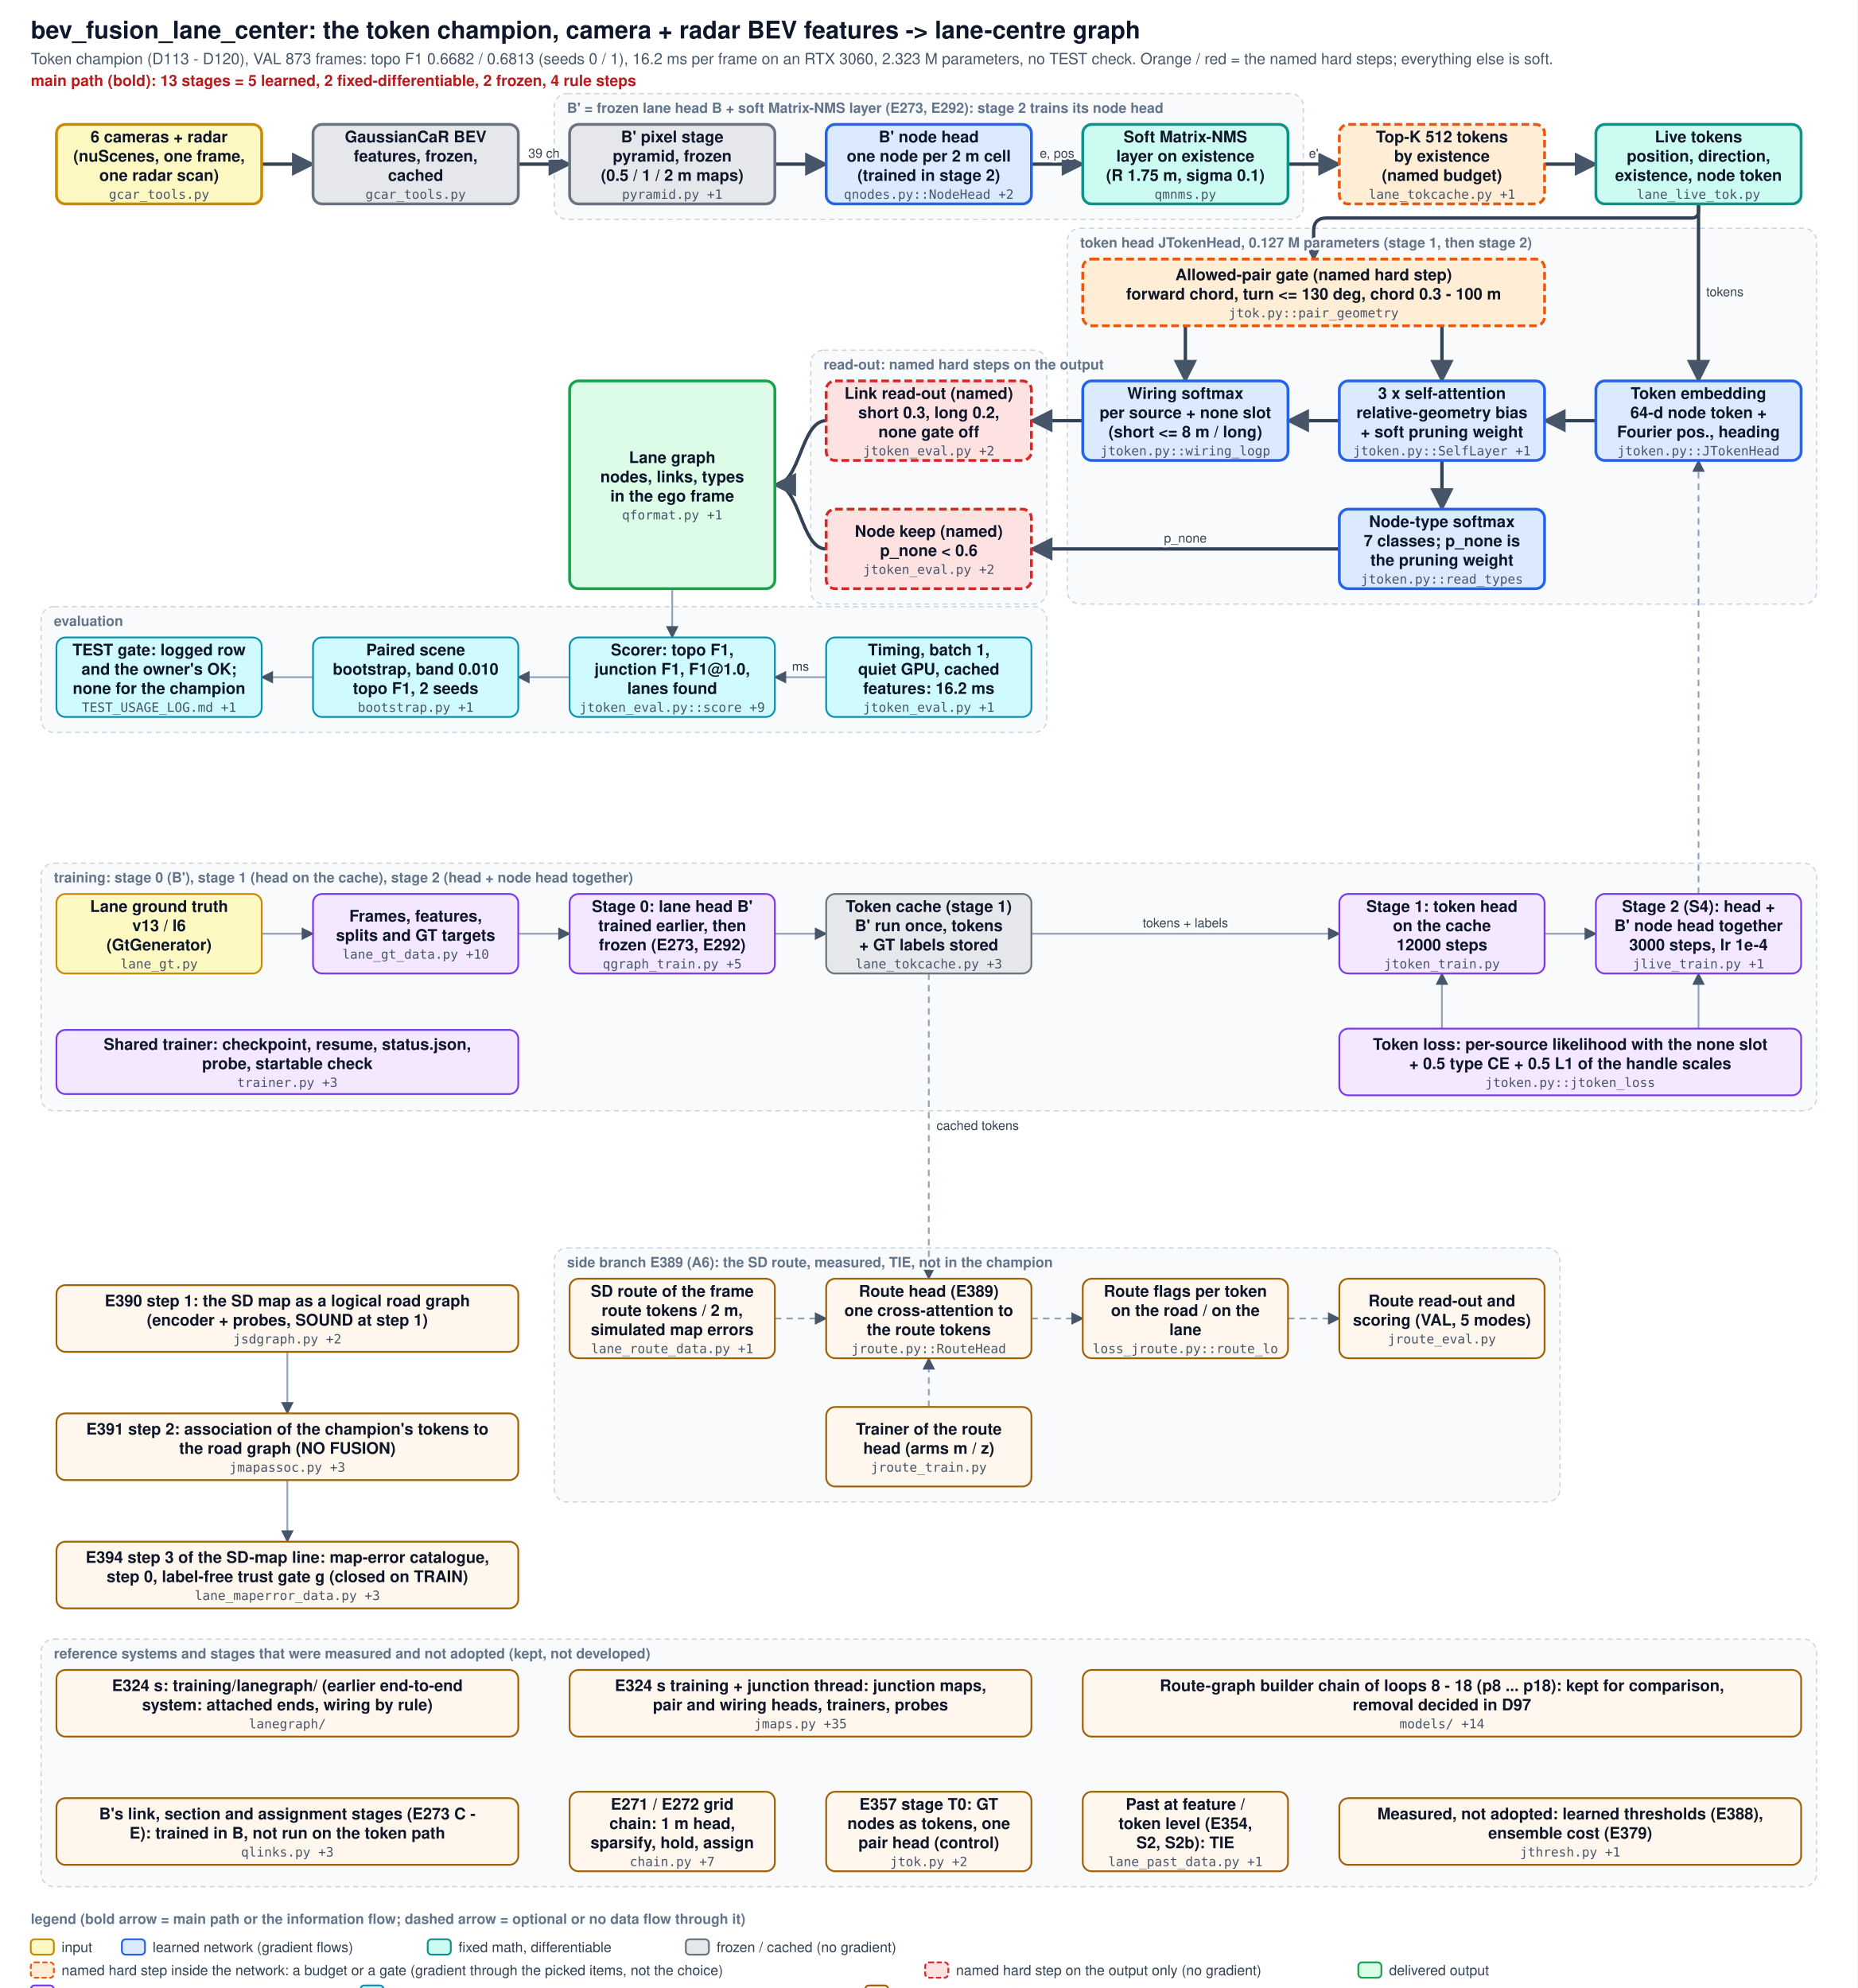
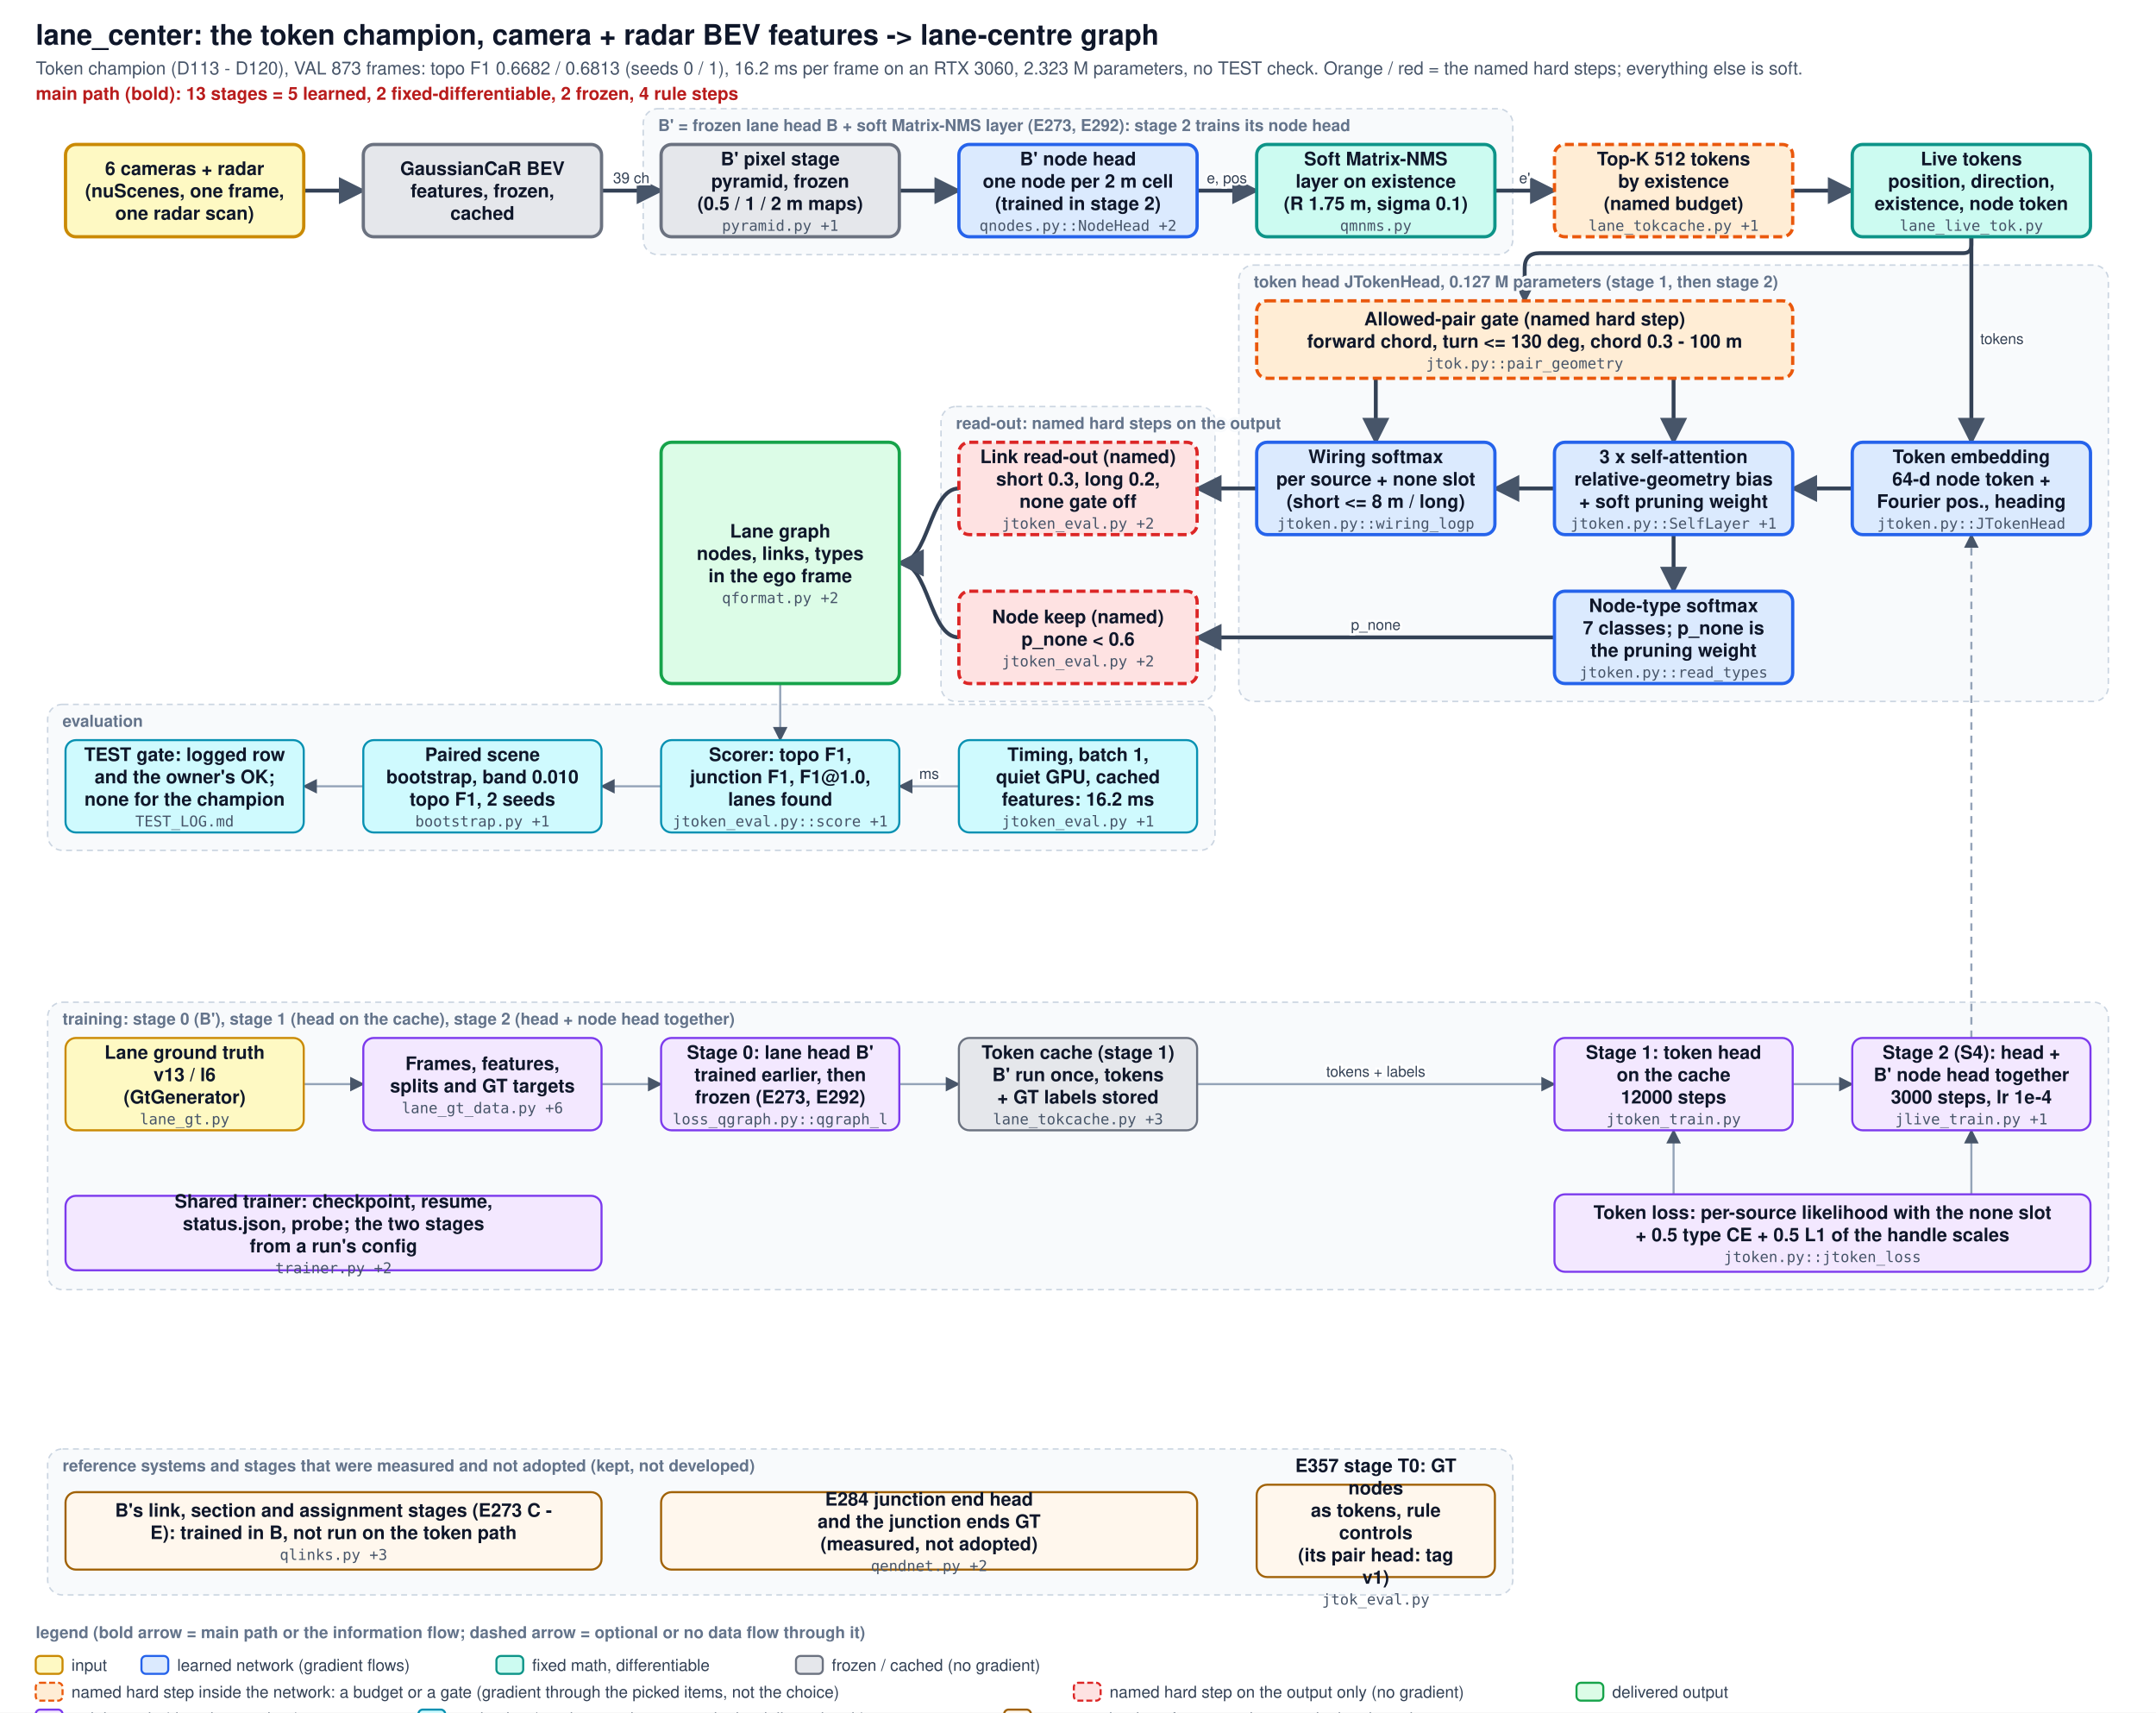
- <svg xmlns="http://www.w3.org/2000/svg" viewBox="0 0 1448 1550" width="1448" height="1550" font-family="Segoe UI, Helvetica, Arial, sans-serif">
+ <svg xmlns="http://www.w3.org/2000/svg" viewBox="0 0 1448 1150" width="1448" height="1150" font-family="Segoe UI, Helvetica, Arial, sans-serif">
  <defs>
    <marker id="ah" viewBox="0 0 10 10" refX="9" refY="5" markerWidth="7" markerHeight="7" orient="auto-start-reverse">
      <path d="M0,0 L10,5 L0,10 z" fill="#475569" />
    </marker>
  </defs>
-   <rect width="1448" height="1550" fill="#ffffff" />
-   <text x="24" y="30" font-size="19" font-weight="700" fill="#0f172a">bev_fusion_lane_center: the token champion, camera + radar BEV features -&gt; lane-centre graph</text>
+   <rect width="1448" height="1150" fill="#ffffff" />
+   <text x="24" y="30" font-size="19" font-weight="700" fill="#0f172a">lane_center: the token champion, camera + radar BEV features -&gt; lane-centre graph</text>
  <text x="24" y="50" font-size="12" fill="#475569">Token champion (D113 - D120), VAL 873 frames: topo F1 0.6682 / 0.6813 (seeds 0 / 1), 16.2 ms per frame on an RTX 3060, 2.323 M parameters, no TEST check. Orange / red = the named hard steps; everything else is soft.</text>
  <text x="24" y="67" font-size="12" font-weight="600" fill="#b91c1c">main path (bold): 13 stages = 5 learned, 2 fixed-differentiable, 2 frozen, 4 rule steps</text>
  <rect x="432.0" y="73.0" width="584.0" height="98.0" rx="10" fill="#f8fafc" stroke="#cbd5e1" stroke-dasharray="4 3" />
  <rect x="832.0" y="178.0" width="584.0" height="293.0" rx="10" fill="#f8fafc" stroke="#cbd5e1" stroke-dasharray="4 3" />
  <rect x="632.0" y="273.0" width="184.0" height="198.0" rx="10" fill="#f8fafc" stroke="#cbd5e1" stroke-dasharray="4 3" />
  <rect x="32.0" y="473.0" width="784.0" height="98.0" rx="10" fill="#f8fafc" stroke="#cbd5e1" stroke-dasharray="4 3" />
  <rect x="32.0" y="673.0" width="1384.0" height="193.0" rx="10" fill="#f8fafc" stroke="#cbd5e1" stroke-dasharray="4 3" />
-   <rect x="432.0" y="973.0" width="784.0" height="198.0" rx="10" fill="#f8fafc" stroke="#cbd5e1" stroke-dasharray="4 3" />
-   <rect x="32.0" y="1278.0" width="1384.0" height="193.0" rx="10" fill="#f8fafc" stroke="#cbd5e1" stroke-dasharray="4 3" />
+   <rect x="32.0" y="973.0" width="984.0" height="98.0" rx="10" fill="#f8fafc" stroke="#cbd5e1" stroke-dasharray="4 3" />
  <path d="M204.0,128.0 C224.0,128.0 224.0,128.0 244.0,128.0" fill="none" stroke="#334155" stroke-width="2.6" marker-end="url(#ah)" />
  <path d="M404.0,128.0 C424.0,128.0 424.0,128.0 444.0,128.0" fill="none" stroke="#334155" stroke-width="2.6" marker-end="url(#ah)" />
  <path d="M604.0,128.0 C624.0,128.0 624.0,128.0 644.0,128.0" fill="none" stroke="#334155" stroke-width="2.6" marker-end="url(#ah)" />
  <path d="M804.0,128.0 C824.0,128.0 824.0,128.0 844.0,128.0" fill="none" stroke="#334155" stroke-width="2.6" marker-end="url(#ah)" />
  <path d="M1004.0,128.0 C1024.0,128.0 1024.0,128.0 1044.0,128.0" fill="none" stroke="#334155" stroke-width="2.6" marker-end="url(#ah)" />
  <path d="M1204.0,128.0 C1224.0,128.0 1224.0,128.0 1244.0,128.0" fill="none" stroke="#334155" stroke-width="2.6" marker-end="url(#ah)" />
  <path d="M1324.0,159.0 C1324.0,228.0 1324.0,228.0 1324.0,297.0" fill="none" stroke="#334155" stroke-width="2.6" marker-end="url(#ah)" />
  <path d="M1324.0,159.0 L1324.0,164.5 Q1324.0,170.0 1318.5,170.0 L1034.0,170.0 Q1024.0,170.0 1024.0,180.0 L1024.0,202.0" fill="none" stroke="#334155" stroke-width="2.6" marker-end="url(#ah)" />
  <path d="M1244.0,328.0 C1224.0,328.0 1224.0,328.0 1204.0,328.0" fill="none" stroke="#334155" stroke-width="2.6" marker-end="url(#ah)" />
  <path d="M1124.0,254.0 C1124.0,275.5 1124.0,275.5 1124.0,297.0" fill="none" stroke="#334155" stroke-width="2.6" marker-end="url(#ah)" />
  <path d="M924.0,254.0 C924.0,275.5 924.0,275.5 924.0,297.0" fill="none" stroke="#334155" stroke-width="2.6" marker-end="url(#ah)" />
  <path d="M1044.0,328.0 C1024.0,328.0 1024.0,328.0 1004.0,328.0" fill="none" stroke="#334155" stroke-width="2.6" marker-end="url(#ah)" />
  <path d="M1124.0,359.0 C1124.0,378.0 1124.0,378.0 1124.0,397.0" fill="none" stroke="#334155" stroke-width="2.6" marker-end="url(#ah)" />
  <path d="M844.0,328.0 C824.0,328.0 824.0,328.0 804.0,328.0" fill="none" stroke="#334155" stroke-width="2.6" marker-end="url(#ah)" />
  <path d="M1044.0,428.0 C924.0,428.0 924.0,428.0 804.0,428.0" fill="none" stroke="#334155" stroke-width="2.6" marker-end="url(#ah)" />
  <path d="M644.0,328.0 C624.0,328.0 624.0,378.0 604.0,378.0" fill="none" stroke="#334155" stroke-width="2.6" marker-end="url(#ah)" />
  <path d="M644.0,428.0 C624.0,428.0 624.0,378.0 604.0,378.0" fill="none" stroke="#334155" stroke-width="2.6" marker-end="url(#ah)" />
  <path d="M524.0,459.0 C524.0,478.0 524.0,478.0 524.0,497.0" fill="none" stroke="#94a3b8" stroke-width="1.4" marker-end="url(#ah)" />
  <path d="M444.0,528.0 C424.0,528.0 424.0,528.0 404.0,528.0" fill="none" stroke="#94a3b8" stroke-width="1.4" marker-end="url(#ah)" />
  <path d="M244.0,528.0 C224.0,528.0 224.0,528.0 204.0,528.0" fill="none" stroke="#94a3b8" stroke-width="1.4" marker-end="url(#ah)" />
  <path d="M644.0,528.0 C624.0,528.0 624.0,528.0 604.0,528.0" fill="none" stroke="#94a3b8" stroke-width="1.4" marker-end="url(#ah)" />
  <path d="M204.0,728.0 C224.0,728.0 224.0,728.0 244.0,728.0" fill="none" stroke="#94a3b8" stroke-width="1.4" marker-end="url(#ah)" />
  <path d="M404.0,728.0 C424.0,728.0 424.0,728.0 444.0,728.0" fill="none" stroke="#94a3b8" stroke-width="1.4" marker-end="url(#ah)" />
  <path d="M604.0,728.0 C624.0,728.0 624.0,728.0 644.0,728.0" fill="none" stroke="#94a3b8" stroke-width="1.4" marker-end="url(#ah)" />
  <path d="M804.0,728.0 C924.0,728.0 924.0,728.0 1044.0,728.0" fill="none" stroke="#94a3b8" stroke-width="1.4" marker-end="url(#ah)" />
  <path d="M1204.0,728.0 C1224.0,728.0 1224.0,728.0 1244.0,728.0" fill="none" stroke="#94a3b8" stroke-width="1.4" marker-end="url(#ah)" />
  <path d="M1124.0,802.0 C1124.0,780.5 1124.0,780.5 1124.0,759.0" fill="none" stroke="#94a3b8" stroke-width="1.4" marker-end="url(#ah)" />
  <path d="M1324.0,802.0 C1324.0,780.5 1324.0,780.5 1324.0,759.0" fill="none" stroke="#94a3b8" stroke-width="1.4" marker-end="url(#ah)" />
  <path d="M1324.0,697.0 C1324.0,528.0 1324.0,528.0 1324.0,359.0" fill="none" stroke="#94a3b8" stroke-width="1.4" stroke-dasharray="5 4" marker-end="url(#ah)" />
-   <path d="M724.0,759.0 C724.0,878.0 724.0,878.0 724.0,997.0" fill="none" stroke="#94a3b8" stroke-width="1.4" stroke-dasharray="5 4" marker-end="url(#ah)" />
-   <path d="M604.0,1028.0 C624.0,1028.0 624.0,1028.0 644.0,1028.0" fill="none" stroke="#94a3b8" stroke-width="1.4" stroke-dasharray="5 4" marker-end="url(#ah)" />
-   <path d="M804.0,1028.0 C824.0,1028.0 824.0,1028.0 844.0,1028.0" fill="none" stroke="#94a3b8" stroke-width="1.4" stroke-dasharray="5 4" marker-end="url(#ah)" />
-   <path d="M1004.0,1028.0 C1024.0,1028.0 1024.0,1028.0 1044.0,1028.0" fill="none" stroke="#94a3b8" stroke-width="1.4" stroke-dasharray="5 4" marker-end="url(#ah)" />
-   <path d="M724.0,1097.0 C724.0,1078.0 724.0,1078.0 724.0,1059.0" fill="none" stroke="#94a3b8" stroke-width="1.4" stroke-dasharray="5 4" marker-end="url(#ah)" />
-   <path d="M224.0,1054.0 C224.0,1078.0 224.0,1078.0 224.0,1102.0" fill="none" stroke="#94a3b8" stroke-width="1.4" marker-end="url(#ah)" />
-   <path d="M224.0,1154.0 C224.0,1178.0 224.0,1178.0 224.0,1202.0" fill="none" stroke="#94a3b8" stroke-width="1.4" marker-end="url(#ah)" />
  <g>
    <rect x="44" y="97.0" width="160" height="62" rx="7" fill="#fef9c3" stroke="#ca8a04" stroke-width="2.2" />
-     <text x="124.0" y="111.0" font-size="12.5" font-weight="600" text-anchor="middle" fill="#0f172a">6 cameras + radar</text>
-     <text x="124.0" y="126.0" font-size="12.5" font-weight="600" text-anchor="middle" fill="#0f172a">(nuScenes, one frame,</text>
-     <text x="124.0" y="141.0" font-size="12.5" font-weight="600" text-anchor="middle" fill="#0f172a">one radar scan)</text>
-     <text x="124.0" y="155.0" font-size="10" text-anchor="middle" fill="#475569" font-family="Consolas, Menlo, monospace">gcar_tools.py</text>
+     <text x="124.0" y="117.5" font-size="12.5" font-weight="600" text-anchor="middle" fill="#0f172a">6 cameras + radar</text>
+     <text x="124.0" y="132.5" font-size="12.5" font-weight="600" text-anchor="middle" fill="#0f172a">(nuScenes, one frame,</text>
+     <text x="124.0" y="147.5" font-size="12.5" font-weight="600" text-anchor="middle" fill="#0f172a">one radar scan)</text>
  </g>
  <g>
    <rect x="244" y="97.0" width="160" height="62" rx="7" fill="#e5e7eb" stroke="#6b7280" stroke-width="2.2" />
-     <text x="324.0" y="111.0" font-size="12.5" font-weight="600" text-anchor="middle" fill="#0f172a">GaussianCaR BEV</text>
-     <text x="324.0" y="126.0" font-size="12.5" font-weight="600" text-anchor="middle" fill="#0f172a">features, frozen,</text>
-     <text x="324.0" y="141.0" font-size="12.5" font-weight="600" text-anchor="middle" fill="#0f172a">cached</text>
-     <text x="324.0" y="155.0" font-size="10" text-anchor="middle" fill="#475569" font-family="Consolas, Menlo, monospace">gcar_tools.py</text>
+     <text x="324.0" y="117.5" font-size="12.5" font-weight="600" text-anchor="middle" fill="#0f172a">GaussianCaR BEV</text>
+     <text x="324.0" y="132.5" font-size="12.5" font-weight="600" text-anchor="middle" fill="#0f172a">features, frozen,</text>
+     <text x="324.0" y="147.5" font-size="12.5" font-weight="600" text-anchor="middle" fill="#0f172a">cached</text>
  </g>
  <g>
    <rect x="444" y="97.0" width="160" height="62" rx="7" fill="#e5e7eb" stroke="#6b7280" stroke-width="2.2" />
    <text x="524.0" y="111.0" font-size="12.5" font-weight="600" text-anchor="middle" fill="#0f172a">B' pixel stage</text>
    <text x="524.0" y="126.0" font-size="12.5" font-weight="600" text-anchor="middle" fill="#0f172a">pyramid, frozen</text>
    <text x="524.0" y="141.0" font-size="12.5" font-weight="600" text-anchor="middle" fill="#0f172a">(0.5 / 1 / 2 m maps)</text>
    <text x="524.0" y="155.0" font-size="10" text-anchor="middle" fill="#475569" font-family="Consolas, Menlo, monospace">pyramid.py +1</text>
  </g>
  <g>
    <rect x="644" y="97.0" width="160" height="62" rx="7" fill="#dbeafe" stroke="#2563eb" stroke-width="2.2" />
    <text x="724.0" y="111.0" font-size="12.5" font-weight="600" text-anchor="middle" fill="#0f172a">B' node head</text>
    <text x="724.0" y="126.0" font-size="12.5" font-weight="600" text-anchor="middle" fill="#0f172a">one node per 2 m cell</text>
    <text x="724.0" y="141.0" font-size="12.5" font-weight="600" text-anchor="middle" fill="#0f172a">(trained in stage 2)</text>
    <text x="724.0" y="155.0" font-size="10" text-anchor="middle" fill="#475569" font-family="Consolas, Menlo, monospace">qnodes.py::NodeHead +2</text>
  </g>
  <g>
    <rect x="844" y="97.0" width="160" height="62" rx="7" fill="#ccfbf1" stroke="#0d9488" stroke-width="2.2" />
    <text x="924.0" y="111.0" font-size="12.5" font-weight="600" text-anchor="middle" fill="#0f172a">Soft Matrix-NMS</text>
    <text x="924.0" y="126.0" font-size="12.5" font-weight="600" text-anchor="middle" fill="#0f172a">layer on existence</text>
    <text x="924.0" y="141.0" font-size="12.5" font-weight="600" text-anchor="middle" fill="#0f172a">(R 1.75 m, sigma 0.1)</text>
    <text x="924.0" y="155.0" font-size="10" text-anchor="middle" fill="#475569" font-family="Consolas, Menlo, monospace">qmnms.py</text>
  </g>
  <g>
    <rect x="1044" y="97.0" width="160" height="62" rx="7" fill="#ffedd5" stroke="#ea580c" stroke-width="2.2" stroke-dasharray="6 3" />
    <text x="1124.0" y="111.0" font-size="12.5" font-weight="600" text-anchor="middle" fill="#0f172a">Top-K 512 tokens</text>
    <text x="1124.0" y="126.0" font-size="12.5" font-weight="600" text-anchor="middle" fill="#0f172a">by existence</text>
    <text x="1124.0" y="141.0" font-size="12.5" font-weight="600" text-anchor="middle" fill="#0f172a">(named budget)</text>
    <text x="1124.0" y="155.0" font-size="10" text-anchor="middle" fill="#475569" font-family="Consolas, Menlo, monospace">lane_tokcache.py +1</text>
  </g>
  <g>
    <rect x="1244" y="97.0" width="160" height="62" rx="7" fill="#ccfbf1" stroke="#0d9488" stroke-width="2.2" />
    <text x="1324.0" y="111.0" font-size="12.5" font-weight="600" text-anchor="middle" fill="#0f172a">Live tokens</text>
    <text x="1324.0" y="126.0" font-size="12.5" font-weight="600" text-anchor="middle" fill="#0f172a">position, direction,</text>
    <text x="1324.0" y="141.0" font-size="12.5" font-weight="600" text-anchor="middle" fill="#0f172a">existence, node token</text>
    <text x="1324.0" y="155.0" font-size="10" text-anchor="middle" fill="#475569" font-family="Consolas, Menlo, monospace">lane_live_tok.py</text>
  </g>
  <g>
    <rect x="844" y="202.0" width="360" height="52" rx="7" fill="#ffedd5" stroke="#ea580c" stroke-width="2.2" stroke-dasharray="6 3" />
    <text x="1024.0" y="218.5" font-size="12.5" font-weight="600" text-anchor="middle" fill="#0f172a">Allowed-pair gate (named hard step)</text>
    <text x="1024.0" y="233.5" font-size="12.5" font-weight="600" text-anchor="middle" fill="#0f172a">forward chord, turn &lt;= 130 deg, chord 0.3 - 100 m</text>
    <text x="1024.0" y="247.5" font-size="10" text-anchor="middle" fill="#475569" font-family="Consolas, Menlo, monospace">jtok.py::pair_geometry</text>
  </g>
  <g>
    <rect x="1244" y="297.0" width="160" height="62" rx="7" fill="#dbeafe" stroke="#2563eb" stroke-width="2.2" />
    <text x="1324.0" y="311.0" font-size="12.5" font-weight="600" text-anchor="middle" fill="#0f172a">Token embedding</text>
    <text x="1324.0" y="326.0" font-size="12.5" font-weight="600" text-anchor="middle" fill="#0f172a">64-d node token +</text>
    <text x="1324.0" y="341.0" font-size="12.5" font-weight="600" text-anchor="middle" fill="#0f172a">Fourier pos., heading</text>
    <text x="1324.0" y="355.0" font-size="10" text-anchor="middle" fill="#475569" font-family="Consolas, Menlo, monospace">jtoken.py::JTokenHead</text>
  </g>
  <g>
    <rect x="1044" y="297.0" width="160" height="62" rx="7" fill="#dbeafe" stroke="#2563eb" stroke-width="2.2" />
    <text x="1124.0" y="311.0" font-size="12.5" font-weight="600" text-anchor="middle" fill="#0f172a">3 x self-attention</text>
    <text x="1124.0" y="326.0" font-size="12.5" font-weight="600" text-anchor="middle" fill="#0f172a">relative-geometry bias</text>
    <text x="1124.0" y="341.0" font-size="12.5" font-weight="600" text-anchor="middle" fill="#0f172a">+ soft pruning weight</text>
    <text x="1124.0" y="355.0" font-size="10" text-anchor="middle" fill="#475569" font-family="Consolas, Menlo, monospace">jtoken.py::SelfLayer +1</text>
  </g>
  <g>
    <rect x="844" y="297.0" width="160" height="62" rx="7" fill="#dbeafe" stroke="#2563eb" stroke-width="2.2" />
    <text x="924.0" y="311.0" font-size="12.5" font-weight="600" text-anchor="middle" fill="#0f172a">Wiring softmax</text>
    <text x="924.0" y="326.0" font-size="12.5" font-weight="600" text-anchor="middle" fill="#0f172a">per source + none slot</text>
    <text x="924.0" y="341.0" font-size="12.5" font-weight="600" text-anchor="middle" fill="#0f172a">(short &lt;= 8 m / long)</text>
    <text x="924.0" y="355.0" font-size="10" text-anchor="middle" fill="#475569" font-family="Consolas, Menlo, monospace">jtoken.py::wiring_logp</text>
  </g>
  <g>
    <rect x="1044" y="397.0" width="160" height="62" rx="7" fill="#dbeafe" stroke="#2563eb" stroke-width="2.2" />
    <text x="1124.0" y="411.0" font-size="12.5" font-weight="600" text-anchor="middle" fill="#0f172a">Node-type softmax</text>
    <text x="1124.0" y="426.0" font-size="12.5" font-weight="600" text-anchor="middle" fill="#0f172a">7 classes; p_none is</text>
    <text x="1124.0" y="441.0" font-size="12.5" font-weight="600" text-anchor="middle" fill="#0f172a">the pruning weight</text>
    <text x="1124.0" y="455.0" font-size="10" text-anchor="middle" fill="#475569" font-family="Consolas, Menlo, monospace">jtoken.py::read_types</text>
  </g>
  <g>
    <rect x="644" y="297.0" width="160" height="62" rx="7" fill="#fee2e2" stroke="#dc2626" stroke-width="2.2" stroke-dasharray="6 3" />
    <text x="724.0" y="311.0" font-size="12.5" font-weight="600" text-anchor="middle" fill="#0f172a">Link read-out (named)</text>
    <text x="724.0" y="326.0" font-size="12.5" font-weight="600" text-anchor="middle" fill="#0f172a">short 0.3, long 0.2,</text>
    <text x="724.0" y="341.0" font-size="12.5" font-weight="600" text-anchor="middle" fill="#0f172a">none gate off</text>
    <text x="724.0" y="355.0" font-size="10" text-anchor="middle" fill="#475569" font-family="Consolas, Menlo, monospace">jtoken_eval.py +2</text>
  </g>
  <g>
    <rect x="644" y="397.0" width="160" height="62" rx="7" fill="#fee2e2" stroke="#dc2626" stroke-width="2.2" stroke-dasharray="6 3" />
    <text x="724.0" y="418.5" font-size="12.5" font-weight="600" text-anchor="middle" fill="#0f172a">Node keep (named)</text>
    <text x="724.0" y="433.5" font-size="12.5" font-weight="600" text-anchor="middle" fill="#0f172a">p_none &lt; 0.6</text>
    <text x="724.0" y="447.5" font-size="10" text-anchor="middle" fill="#475569" font-family="Consolas, Menlo, monospace">jtoken_eval.py +2</text>
  </g>
  <g>
    <rect x="444" y="297.0" width="160" height="162" rx="7" fill="#dcfce7" stroke="#16a34a" stroke-width="2.2" />
    <text x="524.0" y="361.0" font-size="12.5" font-weight="600" text-anchor="middle" fill="#0f172a">Lane graph</text>
    <text x="524.0" y="376.0" font-size="12.5" font-weight="600" text-anchor="middle" fill="#0f172a">nodes, links, types</text>
    <text x="524.0" y="391.0" font-size="12.5" font-weight="600" text-anchor="middle" fill="#0f172a">in the ego frame</text>
-     <text x="524.0" y="405.0" font-size="10" text-anchor="middle" fill="#475569" font-family="Consolas, Menlo, monospace">qformat.py +1</text>
+     <text x="524.0" y="405.0" font-size="10" text-anchor="middle" fill="#475569" font-family="Consolas, Menlo, monospace">qformat.py +2</text>
  </g>
  <g>
    <rect x="44" y="497.0" width="160" height="62" rx="7" fill="#cffafe" stroke="#0891b2" stroke-width="1.4" />
    <text x="124.0" y="511.0" font-size="12.5" font-weight="600" text-anchor="middle" fill="#0f172a">TEST gate: logged row</text>
    <text x="124.0" y="526.0" font-size="12.5" font-weight="600" text-anchor="middle" fill="#0f172a">and the owner's OK;</text>
    <text x="124.0" y="541.0" font-size="12.5" font-weight="600" text-anchor="middle" fill="#0f172a">none for the champion</text>
-     <text x="124.0" y="555.0" font-size="10" text-anchor="middle" fill="#475569" font-family="Consolas, Menlo, monospace">TEST_USAGE_LOG.md +1</text>
+     <text x="124.0" y="555.0" font-size="10" text-anchor="middle" fill="#475569" font-family="Consolas, Menlo, monospace">TEST_LOG.md</text>
  </g>
  <g>
    <rect x="244" y="497.0" width="160" height="62" rx="7" fill="#cffafe" stroke="#0891b2" stroke-width="1.4" />
    <text x="324.0" y="511.0" font-size="12.5" font-weight="600" text-anchor="middle" fill="#0f172a">Paired scene</text>
    <text x="324.0" y="526.0" font-size="12.5" font-weight="600" text-anchor="middle" fill="#0f172a">bootstrap, band 0.010</text>
    <text x="324.0" y="541.0" font-size="12.5" font-weight="600" text-anchor="middle" fill="#0f172a">topo F1, 2 seeds</text>
    <text x="324.0" y="555.0" font-size="10" text-anchor="middle" fill="#475569" font-family="Consolas, Menlo, monospace">bootstrap.py +1</text>
  </g>
  <g>
    <rect x="444" y="497.0" width="160" height="62" rx="7" fill="#cffafe" stroke="#0891b2" stroke-width="1.4" />
    <text x="524.0" y="511.0" font-size="12.5" font-weight="600" text-anchor="middle" fill="#0f172a">Scorer: topo F1,</text>
    <text x="524.0" y="526.0" font-size="12.5" font-weight="600" text-anchor="middle" fill="#0f172a">junction F1, F1@1.0,</text>
    <text x="524.0" y="541.0" font-size="12.5" font-weight="600" text-anchor="middle" fill="#0f172a">lanes found</text>
-     <text x="524.0" y="555.0" font-size="10" text-anchor="middle" fill="#475569" font-family="Consolas, Menlo, monospace">jtoken_eval.py::score +9</text>
+     <text x="524.0" y="555.0" font-size="10" text-anchor="middle" fill="#475569" font-family="Consolas, Menlo, monospace">jtoken_eval.py::score +1</text>
  </g>
  <g>
    <rect x="644" y="497.0" width="160" height="62" rx="7" fill="#cffafe" stroke="#0891b2" stroke-width="1.4" />
    <text x="724.0" y="511.0" font-size="12.5" font-weight="600" text-anchor="middle" fill="#0f172a">Timing, batch 1,</text>
    <text x="724.0" y="526.0" font-size="12.5" font-weight="600" text-anchor="middle" fill="#0f172a">quiet GPU, cached</text>
    <text x="724.0" y="541.0" font-size="12.5" font-weight="600" text-anchor="middle" fill="#0f172a">features: 16.2 ms</text>
    <text x="724.0" y="555.0" font-size="10" text-anchor="middle" fill="#475569" font-family="Consolas, Menlo, monospace">jtoken_eval.py +1</text>
  </g>
  <g>
    <rect x="44" y="697.0" width="160" height="62" rx="7" fill="#fef9c3" stroke="#ca8a04" stroke-width="1.4" />
    <text x="124.0" y="711.0" font-size="12.5" font-weight="600" text-anchor="middle" fill="#0f172a">Lane ground truth</text>
    <text x="124.0" y="726.0" font-size="12.5" font-weight="600" text-anchor="middle" fill="#0f172a">v13 / l6</text>
    <text x="124.0" y="741.0" font-size="12.5" font-weight="600" text-anchor="middle" fill="#0f172a">(GtGenerator)</text>
    <text x="124.0" y="755.0" font-size="10" text-anchor="middle" fill="#475569" font-family="Consolas, Menlo, monospace">lane_gt.py</text>
  </g>
  <g>
    <rect x="244" y="697.0" width="160" height="62" rx="7" fill="#f3e8ff" stroke="#7c3aed" stroke-width="1.4" />
    <text x="324.0" y="718.5" font-size="12.5" font-weight="600" text-anchor="middle" fill="#0f172a">Frames, features,</text>
    <text x="324.0" y="733.5" font-size="12.5" font-weight="600" text-anchor="middle" fill="#0f172a">splits and GT targets</text>
-     <text x="324.0" y="747.5" font-size="10" text-anchor="middle" fill="#475569" font-family="Consolas, Menlo, monospace">lane_gt_data.py +10</text>
+     <text x="324.0" y="747.5" font-size="10" text-anchor="middle" fill="#475569" font-family="Consolas, Menlo, monospace">lane_gt_data.py +6</text>
  </g>
  <g>
    <rect x="444" y="697.0" width="160" height="62" rx="7" fill="#f3e8ff" stroke="#7c3aed" stroke-width="1.4" />
    <text x="524.0" y="711.0" font-size="12.5" font-weight="600" text-anchor="middle" fill="#0f172a">Stage 0: lane head B'</text>
    <text x="524.0" y="726.0" font-size="12.5" font-weight="600" text-anchor="middle" fill="#0f172a">trained earlier, then</text>
    <text x="524.0" y="741.0" font-size="12.5" font-weight="600" text-anchor="middle" fill="#0f172a">frozen (E273, E292)</text>
-     <text x="524.0" y="755.0" font-size="10" text-anchor="middle" fill="#475569" font-family="Consolas, Menlo, monospace">qgraph_train.py +5</text>
+     <text x="524.0" y="755.0" font-size="10" text-anchor="middle" fill="#475569" font-family="Consolas, Menlo, monospace">loss_qgraph.py::qgraph_l</text>
  </g>
  <g>
    <rect x="644" y="697.0" width="160" height="62" rx="7" fill="#e5e7eb" stroke="#6b7280" stroke-width="1.4" />
    <text x="724.0" y="711.0" font-size="12.5" font-weight="600" text-anchor="middle" fill="#0f172a">Token cache (stage 1)</text>
    <text x="724.0" y="726.0" font-size="12.5" font-weight="600" text-anchor="middle" fill="#0f172a">B' run once, tokens</text>
    <text x="724.0" y="741.0" font-size="12.5" font-weight="600" text-anchor="middle" fill="#0f172a">+ GT labels stored</text>
    <text x="724.0" y="755.0" font-size="10" text-anchor="middle" fill="#475569" font-family="Consolas, Menlo, monospace">lane_tokcache.py +3</text>
  </g>
  <g>
    <rect x="1044" y="697.0" width="160" height="62" rx="7" fill="#f3e8ff" stroke="#7c3aed" stroke-width="1.4" />
    <text x="1124.0" y="711.0" font-size="12.5" font-weight="600" text-anchor="middle" fill="#0f172a">Stage 1: token head</text>
    <text x="1124.0" y="726.0" font-size="12.5" font-weight="600" text-anchor="middle" fill="#0f172a">on the cache</text>
    <text x="1124.0" y="741.0" font-size="12.5" font-weight="600" text-anchor="middle" fill="#0f172a">12000 steps</text>
    <text x="1124.0" y="755.0" font-size="10" text-anchor="middle" fill="#475569" font-family="Consolas, Menlo, monospace">jtoken_train.py</text>
  </g>
  <g>
    <rect x="1244" y="697.0" width="160" height="62" rx="7" fill="#f3e8ff" stroke="#7c3aed" stroke-width="1.4" />
    <text x="1324.0" y="711.0" font-size="12.5" font-weight="600" text-anchor="middle" fill="#0f172a">Stage 2 (S4): head +</text>
    <text x="1324.0" y="726.0" font-size="12.5" font-weight="600" text-anchor="middle" fill="#0f172a">B' node head together</text>
    <text x="1324.0" y="741.0" font-size="12.5" font-weight="600" text-anchor="middle" fill="#0f172a">3000 steps, lr 1e-4</text>
    <text x="1324.0" y="755.0" font-size="10" text-anchor="middle" fill="#475569" font-family="Consolas, Menlo, monospace">jlive_train.py +1</text>
  </g>
  <g>
    <rect x="44" y="803.0" width="360" height="50" rx="7" fill="#f3e8ff" stroke="#7c3aed" stroke-width="1.4" />
-     <text x="224.0" y="818.5" font-size="12.5" font-weight="600" text-anchor="middle" fill="#0f172a">Shared trainer: checkpoint, resume, status.json,</text>
-     <text x="224.0" y="833.5" font-size="12.5" font-weight="600" text-anchor="middle" fill="#0f172a">probe, startable check</text>
-     <text x="224.0" y="847.5" font-size="10" text-anchor="middle" fill="#475569" font-family="Consolas, Menlo, monospace">trainer.py +3</text>
+     <text x="224.0" y="811.0" font-size="12.5" font-weight="600" text-anchor="middle" fill="#0f172a">Shared trainer: checkpoint, resume,</text>
+     <text x="224.0" y="826.0" font-size="12.5" font-weight="600" text-anchor="middle" fill="#0f172a">status.json, probe; the two stages</text>
+     <text x="224.0" y="841.0" font-size="12.5" font-weight="600" text-anchor="middle" fill="#0f172a">from a run's config</text>
+     <text x="224.0" y="855.0" font-size="10" text-anchor="middle" fill="#475569" font-family="Consolas, Menlo, monospace">trainer.py +2</text>
  </g>
  <g>
    <rect x="1044" y="802.0" width="360" height="52" rx="7" fill="#f3e8ff" stroke="#7c3aed" stroke-width="1.4" />
    <text x="1224.0" y="818.5" font-size="12.5" font-weight="600" text-anchor="middle" fill="#0f172a">Token loss: per-source likelihood with the none slot</text>
    <text x="1224.0" y="833.5" font-size="12.5" font-weight="600" text-anchor="middle" fill="#0f172a">+ 0.5 type CE + 0.5 L1 of the handle scales</text>
    <text x="1224.0" y="847.5" font-size="10" text-anchor="middle" fill="#475569" font-family="Consolas, Menlo, monospace">jtoken.py::jtoken_loss</text>
  </g>
  <g>
-     <rect x="444" y="997.0" width="160" height="62" rx="7" fill="#fff7ed" stroke="#a16207" stroke-width="1.4" />
-     <text x="524.0" y="1011.0" font-size="12.5" font-weight="600" text-anchor="middle" fill="#0f172a">SD route of the frame</text>
-     <text x="524.0" y="1026.0" font-size="12.5" font-weight="600" text-anchor="middle" fill="#0f172a">route tokens / 2 m,</text>
-     <text x="524.0" y="1041.0" font-size="12.5" font-weight="600" text-anchor="middle" fill="#0f172a">simulated map errors</text>
-     <text x="524.0" y="1055.0" font-size="10" text-anchor="middle" fill="#475569" font-family="Consolas, Menlo, monospace">lane_route_data.py +1</text>
-   </g>
-   <g>
-     <rect x="644" y="997.0" width="160" height="62" rx="7" fill="#fff7ed" stroke="#a16207" stroke-width="1.4" />
-     <text x="724.0" y="1011.0" font-size="12.5" font-weight="600" text-anchor="middle" fill="#0f172a">Route head (E389)</text>
-     <text x="724.0" y="1026.0" font-size="12.5" font-weight="600" text-anchor="middle" fill="#0f172a">one cross-attention to</text>
-     <text x="724.0" y="1041.0" font-size="12.5" font-weight="600" text-anchor="middle" fill="#0f172a">the route tokens</text>
-     <text x="724.0" y="1055.0" font-size="10" text-anchor="middle" fill="#475569" font-family="Consolas, Menlo, monospace">jroute.py::RouteHead</text>
+     <rect x="444" y="1002.0" width="360" height="52" rx="7" fill="#fff7ed" stroke="#a16207" stroke-width="1.4" />
+     <text x="624.0" y="1011.0" font-size="12.5" font-weight="600" text-anchor="middle" fill="#0f172a">E284 junction end head</text>
+     <text x="624.0" y="1026.0" font-size="12.5" font-weight="600" text-anchor="middle" fill="#0f172a">and the junction ends GT</text>
+     <text x="624.0" y="1041.0" font-size="12.5" font-weight="600" text-anchor="middle" fill="#0f172a">(measured, not adopted)</text>
+     <text x="624.0" y="1055.0" font-size="10" text-anchor="middle" fill="#475569" font-family="Consolas, Menlo, monospace">qendnet.py +2</text>
+   </g>
+   <g>
+     <rect x="44" y="1002.0" width="360" height="52" rx="7" fill="#fff7ed" stroke="#a16207" stroke-width="1.4" />
+     <text x="224.0" y="1018.5" font-size="12.5" font-weight="600" text-anchor="middle" fill="#0f172a">B's link, section and assignment stages (E273 C -</text>
+     <text x="224.0" y="1033.5" font-size="12.5" font-weight="600" text-anchor="middle" fill="#0f172a">E): trained in B, not run on the token path</text>
+     <text x="224.0" y="1047.5" font-size="10" text-anchor="middle" fill="#475569" font-family="Consolas, Menlo, monospace">qlinks.py +3</text>
  </g>
  <g>
    <rect x="844" y="997.0" width="160" height="62" rx="7" fill="#fff7ed" stroke="#a16207" stroke-width="1.4" />
-     <text x="924.0" y="1011.0" font-size="12.5" font-weight="600" text-anchor="middle" fill="#0f172a">Route flags per token</text>
-     <text x="924.0" y="1026.0" font-size="12.5" font-weight="600" text-anchor="middle" fill="#0f172a">on the road / on the</text>
-     <text x="924.0" y="1041.0" font-size="12.5" font-weight="600" text-anchor="middle" fill="#0f172a">lane</text>
-     <text x="924.0" y="1055.0" font-size="10" text-anchor="middle" fill="#475569" font-family="Consolas, Menlo, monospace">loss_jroute.py::route_lo</text>
-   </g>
-   <g>
-     <rect x="1044" y="997.0" width="160" height="62" rx="7" fill="#fff7ed" stroke="#a16207" stroke-width="1.4" />
-     <text x="1124.0" y="1018.5" font-size="12.5" font-weight="600" text-anchor="middle" fill="#0f172a">Route read-out and</text>
-     <text x="1124.0" y="1033.5" font-size="12.5" font-weight="600" text-anchor="middle" fill="#0f172a">scoring (VAL, 5 modes)</text>
-     <text x="1124.0" y="1047.5" font-size="10" text-anchor="middle" fill="#475569" font-family="Consolas, Menlo, monospace">jroute_eval.py</text>
-   </g>
-   <g>
-     <rect x="644" y="1097.0" width="160" height="62" rx="7" fill="#fff7ed" stroke="#a16207" stroke-width="1.4" />
-     <text x="724.0" y="1118.5" font-size="12.5" font-weight="600" text-anchor="middle" fill="#0f172a">Trainer of the route</text>
-     <text x="724.0" y="1133.5" font-size="12.5" font-weight="600" text-anchor="middle" fill="#0f172a">head (arms m / z)</text>
-     <text x="724.0" y="1147.5" font-size="10" text-anchor="middle" fill="#475569" font-family="Consolas, Menlo, monospace">jroute_train.py</text>
-   </g>
-   <g>
-     <rect x="44" y="1002.0" width="360" height="52" rx="7" fill="#fff7ed" stroke="#a16207" stroke-width="1.4" />
-     <text x="224.0" y="1018.5" font-size="12.5" font-weight="600" text-anchor="middle" fill="#0f172a">E390 step 1: the SD map as a logical road graph</text>
-     <text x="224.0" y="1033.5" font-size="12.5" font-weight="600" text-anchor="middle" fill="#0f172a">(encoder + probes, SOUND at step 1)</text>
-     <text x="224.0" y="1047.5" font-size="10" text-anchor="middle" fill="#475569" font-family="Consolas, Menlo, monospace">jsdgraph.py +2</text>
-   </g>
-   <g>
-     <rect x="44" y="1302.0" width="360" height="52" rx="7" fill="#fff7ed" stroke="#a16207" stroke-width="1.4" />
-     <text x="224.0" y="1318.5" font-size="12.5" font-weight="600" text-anchor="middle" fill="#0f172a">E324 s: training/lanegraph/ (earlier end-to-end</text>
-     <text x="224.0" y="1333.5" font-size="12.5" font-weight="600" text-anchor="middle" fill="#0f172a">system: attached ends, wiring by rule)</text>
-     <text x="224.0" y="1347.5" font-size="10" text-anchor="middle" fill="#475569" font-family="Consolas, Menlo, monospace">lanegraph/</text>
-   </g>
-   <g>
-     <rect x="444" y="1302.0" width="360" height="52" rx="7" fill="#fff7ed" stroke="#a16207" stroke-width="1.4" />
-     <text x="624.0" y="1318.5" font-size="12.5" font-weight="600" text-anchor="middle" fill="#0f172a">E324 s training + junction thread: junction maps,</text>
-     <text x="624.0" y="1333.5" font-size="12.5" font-weight="600" text-anchor="middle" fill="#0f172a">pair and wiring heads, trainers, probes</text>
-     <text x="624.0" y="1347.5" font-size="10" text-anchor="middle" fill="#475569" font-family="Consolas, Menlo, monospace">jmaps.py +35</text>
-   </g>
-   <g>
-     <rect x="844" y="1302.0" width="560" height="52" rx="7" fill="#fff7ed" stroke="#a16207" stroke-width="1.4" />
-     <text x="1124.0" y="1318.5" font-size="12.5" font-weight="600" text-anchor="middle" fill="#0f172a">Route-graph builder chain of loops 8 - 18 (p8 ... p18): kept for comparison,</text>
-     <text x="1124.0" y="1333.5" font-size="12.5" font-weight="600" text-anchor="middle" fill="#0f172a">removal decided in D97</text>
-     <text x="1124.0" y="1347.5" font-size="10" text-anchor="middle" fill="#475569" font-family="Consolas, Menlo, monospace">models/ +14</text>
-   </g>
-   <g>
-     <rect x="44" y="1402.0" width="360" height="52" rx="7" fill="#fff7ed" stroke="#a16207" stroke-width="1.4" />
-     <text x="224.0" y="1418.5" font-size="12.5" font-weight="600" text-anchor="middle" fill="#0f172a">B's link, section and assignment stages (E273 C -</text>
-     <text x="224.0" y="1433.5" font-size="12.5" font-weight="600" text-anchor="middle" fill="#0f172a">E): trained in B, not run on the token path</text>
-     <text x="224.0" y="1447.5" font-size="10" text-anchor="middle" fill="#475569" font-family="Consolas, Menlo, monospace">qlinks.py +3</text>
-   </g>
-   <g>
-     <rect x="444" y="1397.0" width="160" height="62" rx="7" fill="#fff7ed" stroke="#a16207" stroke-width="1.4" />
-     <text x="524.0" y="1411.0" font-size="12.5" font-weight="600" text-anchor="middle" fill="#0f172a">E271 / E272 grid</text>
-     <text x="524.0" y="1426.0" font-size="12.5" font-weight="600" text-anchor="middle" fill="#0f172a">chain: 1 m head,</text>
-     <text x="524.0" y="1441.0" font-size="12.5" font-weight="600" text-anchor="middle" fill="#0f172a">sparsify, hold, assign</text>
-     <text x="524.0" y="1455.0" font-size="10" text-anchor="middle" fill="#475569" font-family="Consolas, Menlo, monospace">chain.py +7</text>
-   </g>
-   <g>
-     <rect x="644" y="1397.0" width="160" height="62" rx="7" fill="#fff7ed" stroke="#a16207" stroke-width="1.4" />
-     <text x="724.0" y="1411.0" font-size="12.5" font-weight="600" text-anchor="middle" fill="#0f172a">E357 stage T0: GT</text>
-     <text x="724.0" y="1426.0" font-size="12.5" font-weight="600" text-anchor="middle" fill="#0f172a">nodes as tokens, one</text>
-     <text x="724.0" y="1441.0" font-size="12.5" font-weight="600" text-anchor="middle" fill="#0f172a">pair head (control)</text>
-     <text x="724.0" y="1455.0" font-size="10" text-anchor="middle" fill="#475569" font-family="Consolas, Menlo, monospace">jtok.py +2</text>
-   </g>
-   <g>
-     <rect x="844" y="1397.0" width="160" height="62" rx="7" fill="#fff7ed" stroke="#a16207" stroke-width="1.4" />
-     <text x="924.0" y="1411.0" font-size="12.5" font-weight="600" text-anchor="middle" fill="#0f172a">Past at feature /</text>
-     <text x="924.0" y="1426.0" font-size="12.5" font-weight="600" text-anchor="middle" fill="#0f172a">token level (E354,</text>
-     <text x="924.0" y="1441.0" font-size="12.5" font-weight="600" text-anchor="middle" fill="#0f172a">S2, S2b): TIE</text>
-     <text x="924.0" y="1455.0" font-size="10" text-anchor="middle" fill="#475569" font-family="Consolas, Menlo, monospace">lane_past_data.py +1</text>
-   </g>
-   <g>
-     <rect x="1044" y="1402.0" width="360" height="52" rx="7" fill="#fff7ed" stroke="#a16207" stroke-width="1.4" />
-     <text x="1224.0" y="1418.5" font-size="12.5" font-weight="600" text-anchor="middle" fill="#0f172a">Measured, not adopted: learned thresholds (E388),</text>
-     <text x="1224.0" y="1433.5" font-size="12.5" font-weight="600" text-anchor="middle" fill="#0f172a">ensemble cost (E379)</text>
-     <text x="1224.0" y="1447.5" font-size="10" text-anchor="middle" fill="#475569" font-family="Consolas, Menlo, monospace">jthresh.py +1</text>
-   </g>
-   <g>
-     <rect x="44" y="1102.0" width="360" height="52" rx="7" fill="#fff7ed" stroke="#a16207" stroke-width="1.4" />
-     <text x="224.0" y="1118.5" font-size="12.5" font-weight="600" text-anchor="middle" fill="#0f172a">E391 step 2: association of the champion's tokens to</text>
-     <text x="224.0" y="1133.5" font-size="12.5" font-weight="600" text-anchor="middle" fill="#0f172a">the road graph (NO FUSION)</text>
-     <text x="224.0" y="1147.5" font-size="10" text-anchor="middle" fill="#475569" font-family="Consolas, Menlo, monospace">jmapassoc.py +3</text>
-   </g>
-   <g>
-     <rect x="44" y="1202.0" width="360" height="52" rx="7" fill="#fff7ed" stroke="#a16207" stroke-width="1.4" />
-     <text x="224.0" y="1218.5" font-size="12.5" font-weight="600" text-anchor="middle" fill="#0f172a">E394 step 3 of the SD-map line: map-error catalogue,</text>
-     <text x="224.0" y="1233.5" font-size="12.5" font-weight="600" text-anchor="middle" fill="#0f172a">step 0, label-free trust gate g (closed on TRAIN)</text>
-     <text x="224.0" y="1247.5" font-size="10" text-anchor="middle" fill="#475569" font-family="Consolas, Menlo, monospace">lane_maperror_data.py +3</text>
+     <text x="924.0" y="988.5" font-size="12.5" font-weight="600" text-anchor="middle" fill="#0f172a">E357 stage T0: GT</text>
+     <text x="924.0" y="1003.5" font-size="12.5" font-weight="600" text-anchor="middle" fill="#0f172a">nodes</text>
+     <text x="924.0" y="1018.5" font-size="12.5" font-weight="600" text-anchor="middle" fill="#0f172a">as tokens, rule</text>
+     <text x="924.0" y="1033.5" font-size="12.5" font-weight="600" text-anchor="middle" fill="#0f172a">controls</text>
+     <text x="924.0" y="1048.5" font-size="12.5" font-weight="600" text-anchor="middle" fill="#0f172a">(its pair head: tag</text>
+     <text x="924.0" y="1063.5" font-size="12.5" font-weight="600" text-anchor="middle" fill="#0f172a">v1)</text>
+     <text x="924.0" y="1077.5" font-size="10" text-anchor="middle" fill="#475569" font-family="Consolas, Menlo, monospace">jtok_eval.py</text>
  </g>
  <text x="442.0" y="88.0" font-size="11" font-weight="600" fill="#64748b" stroke="#f8fafc" stroke-width="4" paint-order="stroke">B' = frozen lane head B + soft Matrix-NMS layer (E273, E292): stage 2 trains its node head</text>
  <text x="842.0" y="193.0" font-size="11" font-weight="600" fill="#64748b" stroke="#f8fafc" stroke-width="4" paint-order="stroke">token head JTokenHead, 0.127 M parameters (stage 1, then stage 2)</text>
  <text x="642.0" y="288.0" font-size="11" font-weight="600" fill="#64748b" stroke="#f8fafc" stroke-width="4" paint-order="stroke">read-out: named hard steps on the output</text>
  <text x="42.0" y="488.0" font-size="11" font-weight="600" fill="#64748b" stroke="#f8fafc" stroke-width="4" paint-order="stroke">evaluation</text>
  <text x="42.0" y="688.0" font-size="11" font-weight="600" fill="#64748b" stroke="#f8fafc" stroke-width="4" paint-order="stroke">training: stage 0 (B'), stage 1 (head on the cache), stage 2 (head + node head together)</text>
-   <text x="442.0" y="988.0" font-size="11" font-weight="600" fill="#64748b" stroke="#f8fafc" stroke-width="4" paint-order="stroke">side branch E389 (A6): the SD route, measured, TIE, not in the champion</text>
-   <text x="42.0" y="1293.0" font-size="11" font-weight="600" fill="#64748b" stroke="#f8fafc" stroke-width="4" paint-order="stroke">reference systems and stages that were measured and not adopted (kept, not developed)</text>
+   <text x="42.0" y="988.0" font-size="11" font-weight="600" fill="#64748b" stroke="#f8fafc" stroke-width="4" paint-order="stroke">reference systems and stages that were measured and not adopted (kept, not developed)</text>
  <text x="424.0" y="123.0" font-size="10" text-anchor="middle" fill="#334155" stroke="#ffffff" stroke-width="3" paint-order="stroke">39 ch</text>
  <text x="824.0" y="123.0" font-size="10" text-anchor="middle" fill="#334155" stroke="#ffffff" stroke-width="3" paint-order="stroke">e, pos</text>
  <text x="1024.0" y="123.0" font-size="10" text-anchor="middle" fill="#334155" stroke="#ffffff" stroke-width="3" paint-order="stroke">e'</text>
  <text x="1330.0" y="231.0" font-size="10" text-anchor="start" fill="#334155" stroke="#ffffff" stroke-width="3" paint-order="stroke">tokens</text>
  <text x="924.0" y="423.0" font-size="10" text-anchor="middle" fill="#334155" stroke="#ffffff" stroke-width="3" paint-order="stroke">p_none</text>
  <text x="624.0" y="523.0" font-size="10" text-anchor="middle" fill="#334155" stroke="#ffffff" stroke-width="3" paint-order="stroke">ms</text>
  <text x="924.0" y="723.0" font-size="10" text-anchor="middle" fill="#334155" stroke="#ffffff" stroke-width="3" paint-order="stroke">tokens + labels</text>
-   <text x="730.0" y="881.0" font-size="10" text-anchor="start" fill="#334155" stroke="#ffffff" stroke-width="3" paint-order="stroke">cached tokens</text>
-   <text x="24" y="1500" font-size="11" font-weight="600" fill="#64748b">legend (bold arrow = main path or the information flow; dashed arrow = optional or no data flow through it)</text>
-   <rect x="24" y="1512" width="18" height="12" rx="3" fill="#fef9c3" stroke="#ca8a04" stroke-width="1.4" />
-   <text x="48" y="1522" font-size="11" fill="#334155">input</text>
-   <rect x="95.0" y="1512" width="18" height="12" rx="3" fill="#dbeafe" stroke="#2563eb" stroke-width="1.4" />
-   <text x="119.0" y="1522" font-size="11" fill="#334155">learned network (gradient flows)</text>
-   <rect x="333.4" y="1512" width="18" height="12" rx="3" fill="#ccfbf1" stroke="#0d9488" stroke-width="1.4" />
-   <text x="357.4" y="1522" font-size="11" fill="#334155">fixed math, differentiable</text>
-   <rect x="534.6" y="1512" width="18" height="12" rx="3" fill="#e5e7eb" stroke="#6b7280" stroke-width="1.4" />
-   <text x="558.6" y="1522" font-size="11" fill="#334155">frozen / cached (no gradient)</text>
-   <rect x="24" y="1530" width="18" height="12" rx="3" fill="#ffedd5" stroke="#ea580c" stroke-width="1.4" stroke-dasharray="4 2" />
-   <text x="48" y="1540" font-size="11" fill="#334155">named hard step inside the network: a budget or a gate (gradient through the picked items, not the choice)</text>
-   <rect x="721.2" y="1530" width="18" height="12" rx="3" fill="#fee2e2" stroke="#dc2626" stroke-width="1.4" stroke-dasharray="4 2" />
-   <text x="745.2" y="1540" font-size="11" fill="#334155">named hard step on the output only (no gradient)</text>
-   <rect x="1058.8" y="1530" width="18" height="12" rx="3" fill="#dcfce7" stroke="#16a34a" stroke-width="1.4" />
-   <text x="1082.8" y="1540" font-size="11" fill="#334155">delivered output</text>
-   <rect x="24" y="1548" width="18" height="12" rx="3" fill="#f3e8ff" stroke="#7c3aed" stroke-width="1.4" />
-   <text x="48" y="1558" font-size="11" fill="#334155">training only (data, loss, trainer)</text>
-   <rect x="281.0" y="1548" width="18" height="12" rx="3" fill="#cffafe" stroke="#0891b2" stroke-width="1.4" />
-   <text x="305.0" y="1558" font-size="11" fill="#334155">evaluation (numbers and gates, not in the delivered path)</text>
-   <rect x="674.4" y="1548" width="18" height="12" rx="3" fill="#fff7ed" stroke="#a16207" stroke-width="1.4" />
-   <text x="698.4" y="1558" font-size="11" fill="#334155">measured or kept for comparison, not in the champion</text>
+   <text x="24" y="1100" font-size="11" font-weight="600" fill="#64748b">legend (bold arrow = main path or the information flow; dashed arrow = optional or no data flow through it)</text>
+   <rect x="24" y="1112" width="18" height="12" rx="3" fill="#fef9c3" stroke="#ca8a04" stroke-width="1.4" />
+   <text x="48" y="1122" font-size="11" fill="#334155">input</text>
+   <rect x="95.0" y="1112" width="18" height="12" rx="3" fill="#dbeafe" stroke="#2563eb" stroke-width="1.4" />
+   <text x="119.0" y="1122" font-size="11" fill="#334155">learned network (gradient flows)</text>
+   <rect x="333.4" y="1112" width="18" height="12" rx="3" fill="#ccfbf1" stroke="#0d9488" stroke-width="1.4" />
+   <text x="357.4" y="1122" font-size="11" fill="#334155">fixed math, differentiable</text>
+   <rect x="534.6" y="1112" width="18" height="12" rx="3" fill="#e5e7eb" stroke="#6b7280" stroke-width="1.4" />
+   <text x="558.6" y="1122" font-size="11" fill="#334155">frozen / cached (no gradient)</text>
+   <rect x="24" y="1130" width="18" height="12" rx="3" fill="#ffedd5" stroke="#ea580c" stroke-width="1.4" stroke-dasharray="4 2" />
+   <text x="48" y="1140" font-size="11" fill="#334155">named hard step inside the network: a budget or a gate (gradient through the picked items, not the choice)</text>
+   <rect x="721.2" y="1130" width="18" height="12" rx="3" fill="#fee2e2" stroke="#dc2626" stroke-width="1.4" stroke-dasharray="4 2" />
+   <text x="745.2" y="1140" font-size="11" fill="#334155">named hard step on the output only (no gradient)</text>
+   <rect x="1058.8" y="1130" width="18" height="12" rx="3" fill="#dcfce7" stroke="#16a34a" stroke-width="1.4" />
+   <text x="1082.8" y="1140" font-size="11" fill="#334155">delivered output</text>
+   <rect x="24" y="1148" width="18" height="12" rx="3" fill="#f3e8ff" stroke="#7c3aed" stroke-width="1.4" />
+   <text x="48" y="1158" font-size="11" fill="#334155">training only (data, loss, trainer)</text>
+   <rect x="281.0" y="1148" width="18" height="12" rx="3" fill="#cffafe" stroke="#0891b2" stroke-width="1.4" />
+   <text x="305.0" y="1158" font-size="11" fill="#334155">evaluation (numbers and gates, not in the delivered path)</text>
+   <rect x="674.4" y="1148" width="18" height="12" rx="3" fill="#fff7ed" stroke="#a16207" stroke-width="1.4" />
+   <text x="698.4" y="1158" font-size="11" fill="#334155">measured or kept for comparison, not in the champion</text>
</svg>
